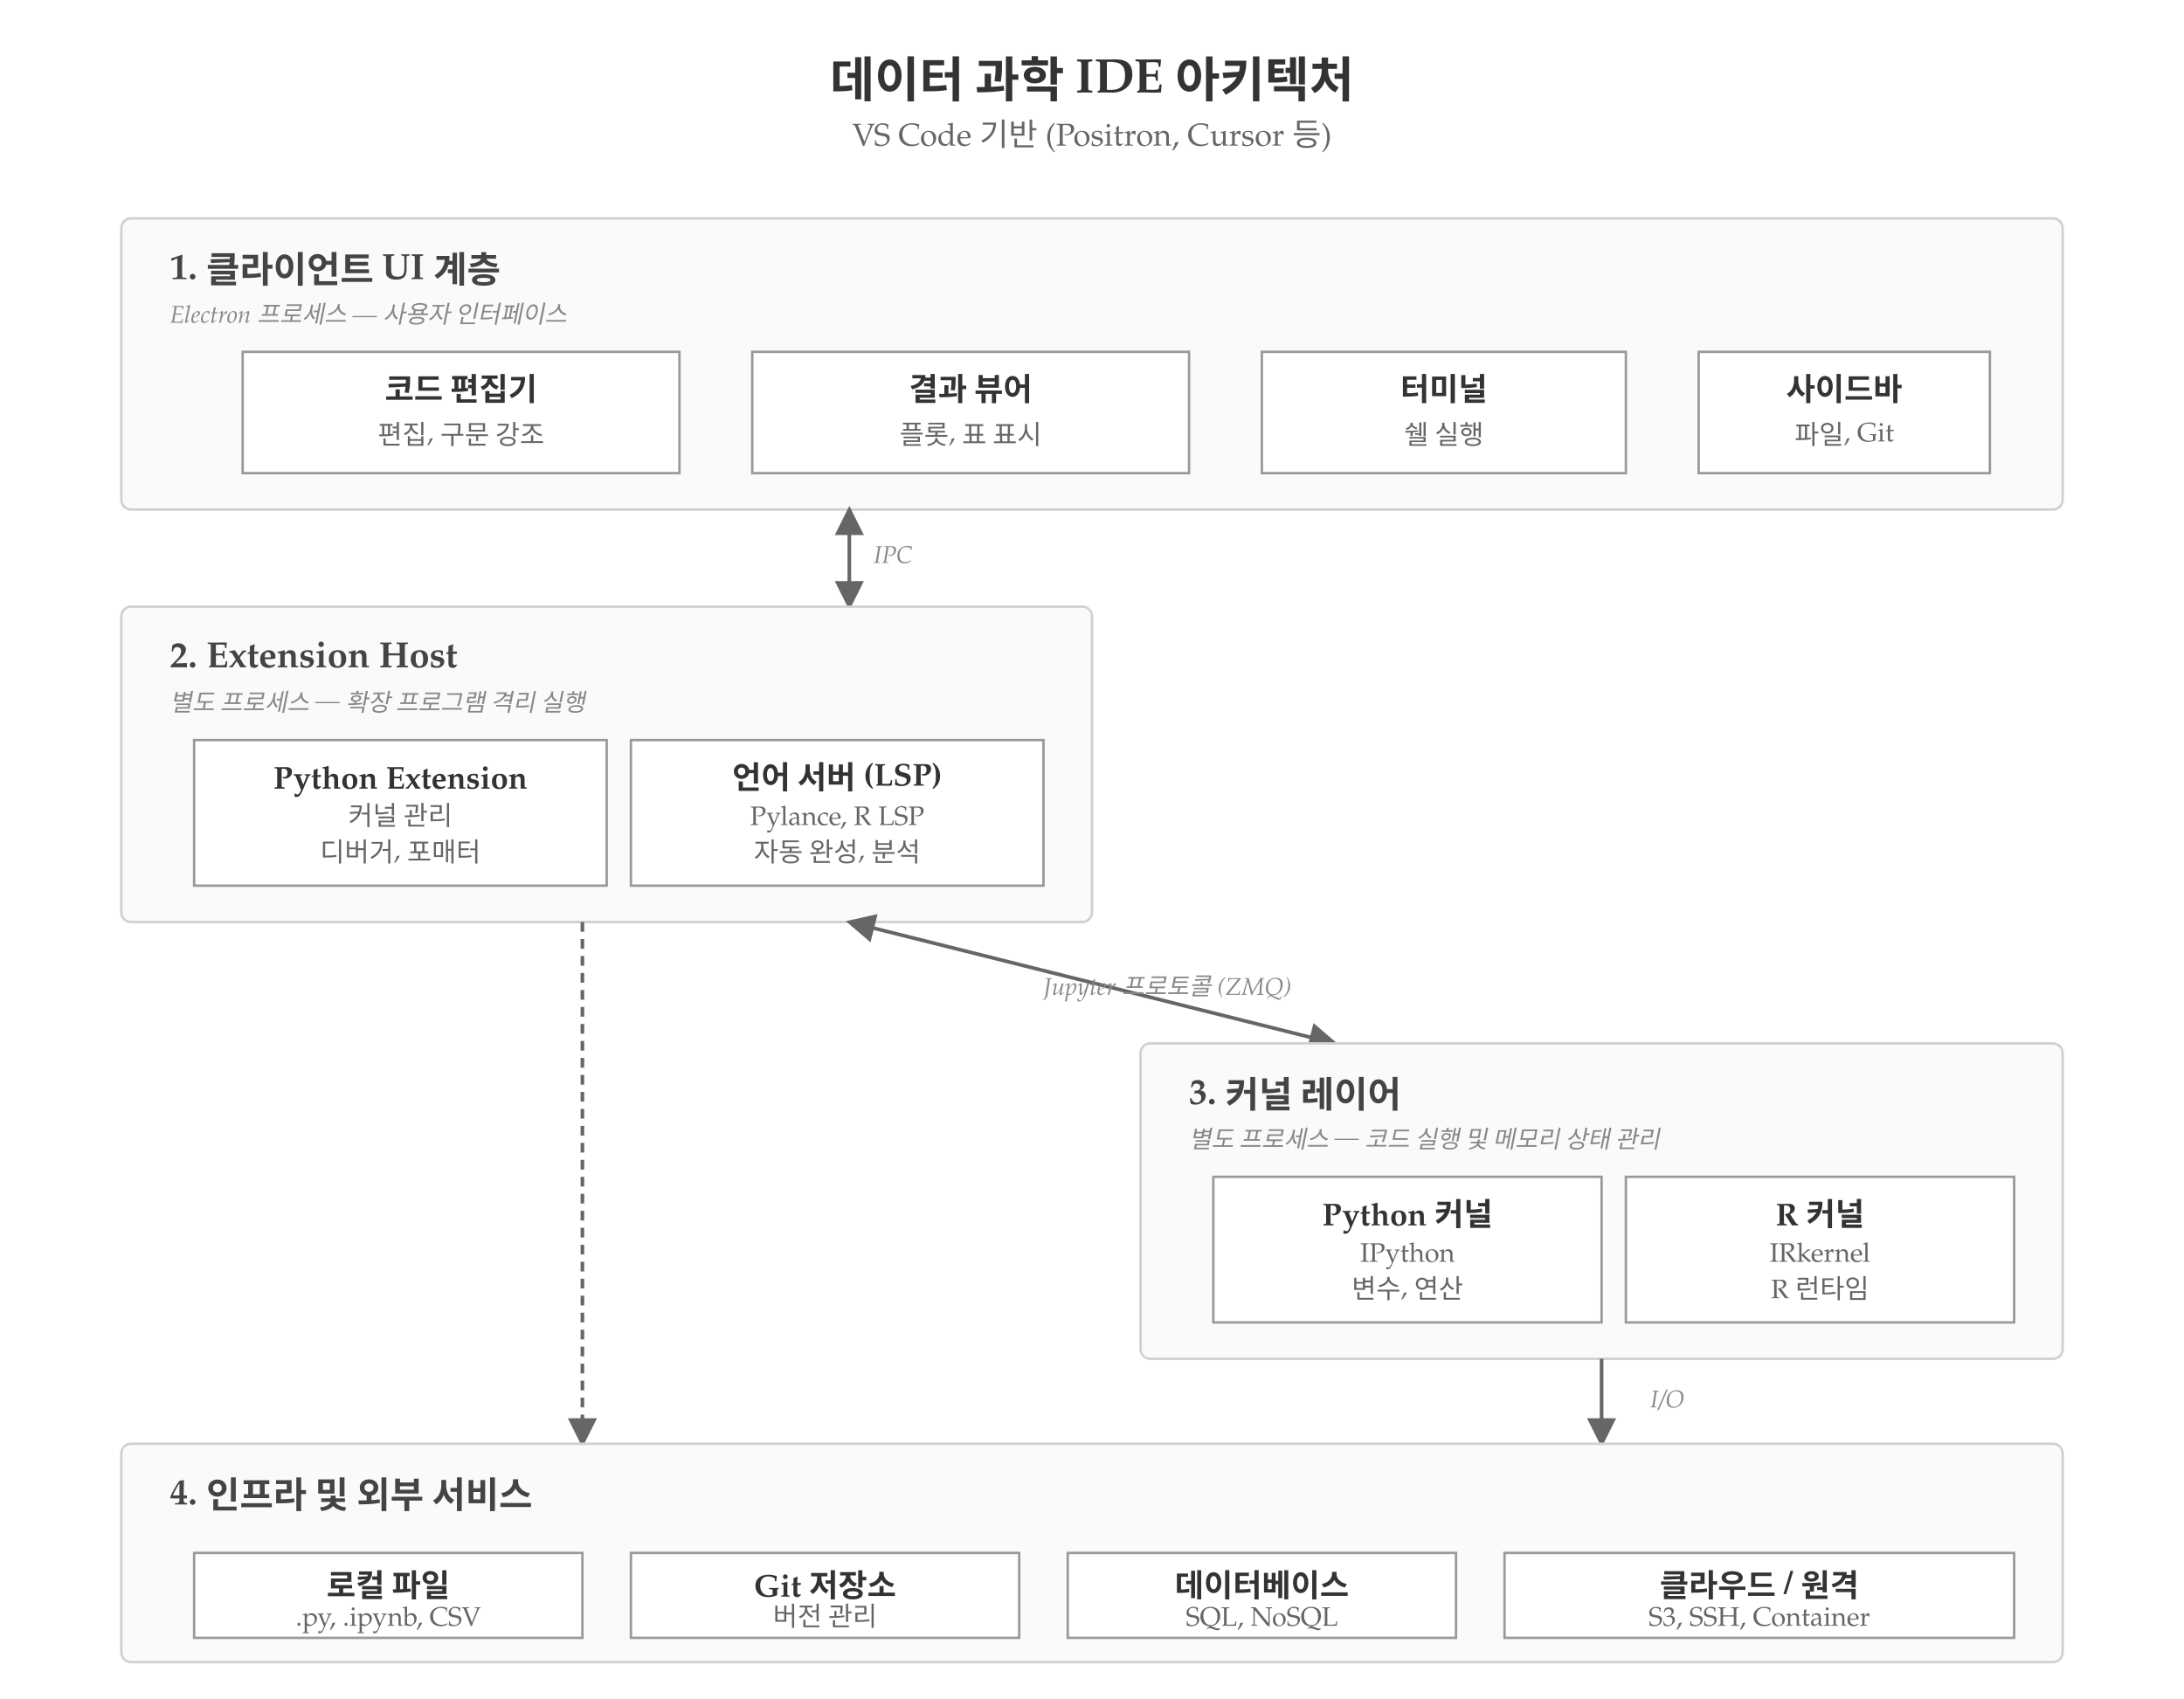
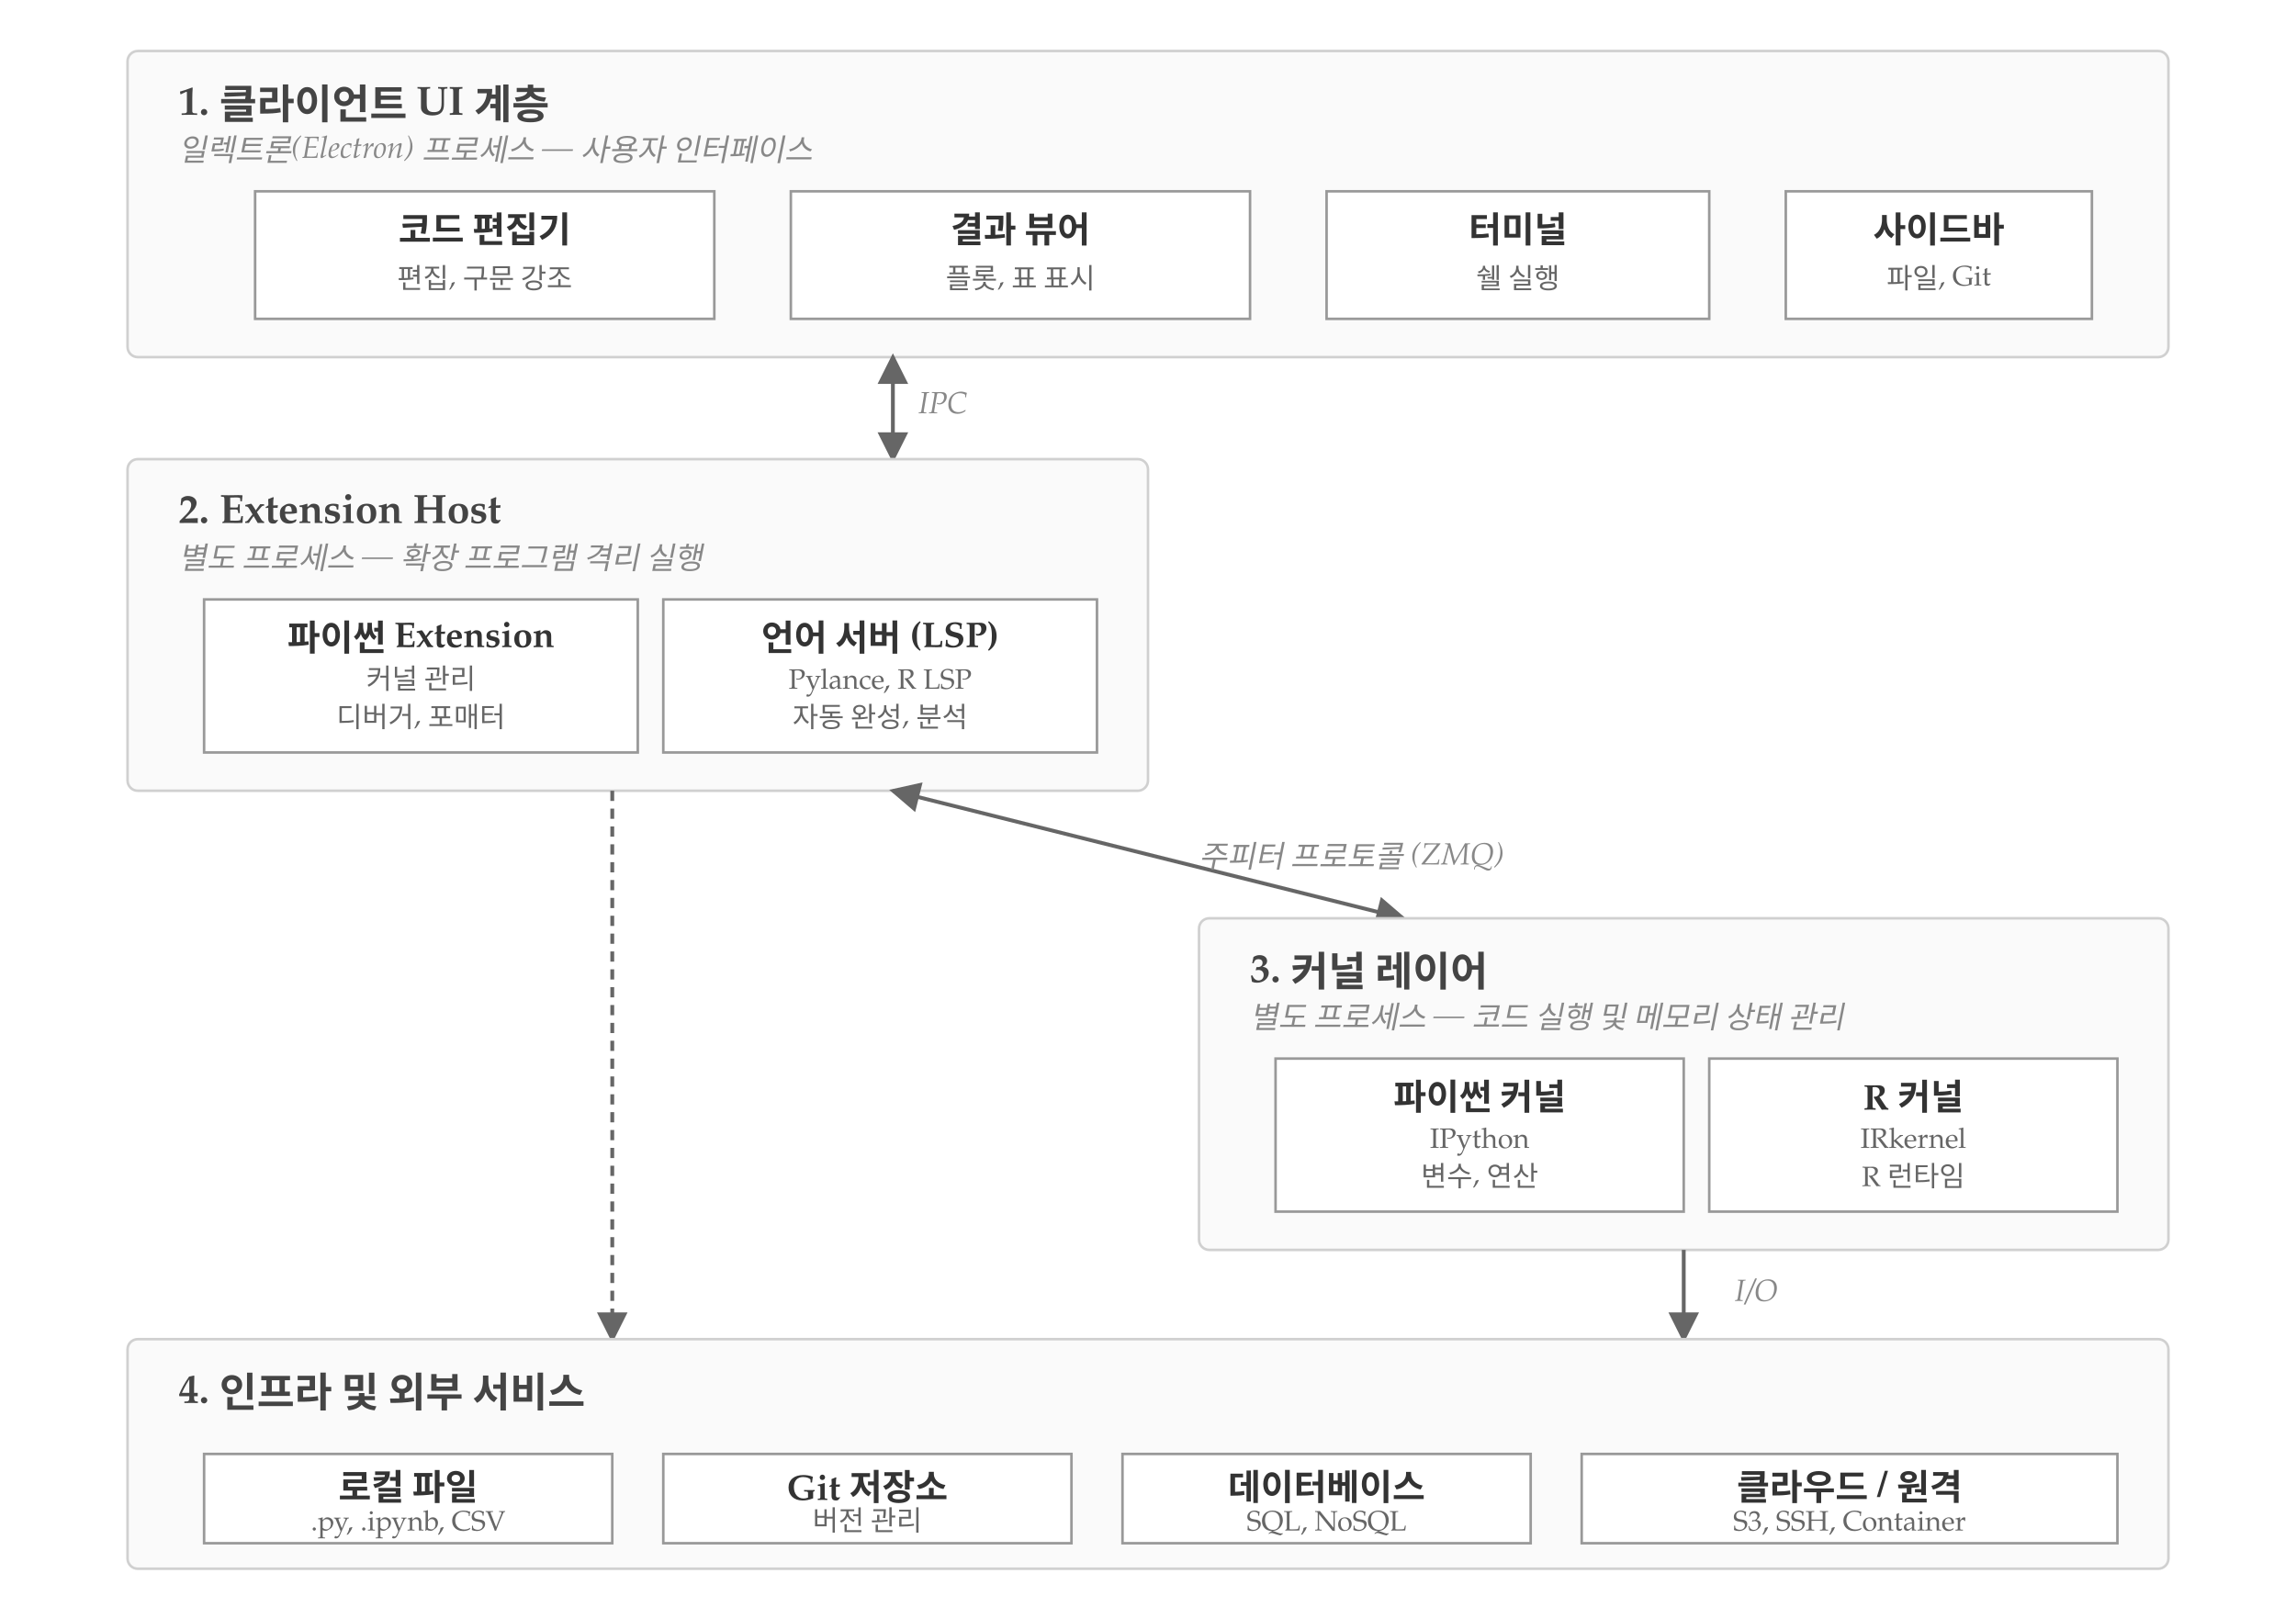
- <svg xmlns="http://www.w3.org/2000/svg" viewBox="0 0 900 700">
+ <svg xmlns="http://www.w3.org/2000/svg" viewBox="0 70 900 630">
  <defs>
    <style>
      /* Tufte Style: Grayscale, Serif font, minimal decoration */
      .tufte-text { font-family: Palatino, 'Book Antiqua', Georgia, serif; fill: #333; }
      .title { font-size: 20px; font-weight: bold; }
      .subtitle { font-size: 13px; fill: #666; }
-       .h2 { font-size: 15px; font-weight: bold; fill: #444; }
-       .label { font-size: 13px; font-weight: 600; }
+       .h2 { font-size: 16px; font-weight: bold; fill: #444; }
+       .label { font-size: 14px; font-weight: 600; }
      .detail { font-size: 11px; fill: #666; }
-       .note { font-size: 10px; fill: #888; font-style: italic; }
+       .note { font-size: 12px; fill: #888; font-style: italic; }
      .zone-bg { fill: #fafafa; stroke: #d0d0d0; stroke-width: 1; }
      .sub-module { fill: #fff; stroke: #999; stroke-width: 1; }
      .flow-line { fill: none; stroke: #666; stroke-width: 1.5; marker-end: url(#arrow); }
      .flow-bidir { fill: none; stroke: #666; stroke-width: 1.5; marker-start: url(#arrow-back); marker-end: url(#arrow); }
      .flow-dashed { stroke-dasharray: 4,3; }
    </style>
    <marker id="arrow" markerWidth="8" markerHeight="8" refX="7" refY="4" orient="auto">
      <path d="M 0 0 L 8 4 L 0 8 z" fill="#666" />
    </marker>
    <marker id="arrow-back" markerWidth="8" markerHeight="8" refX="1" refY="4" orient="auto">
      <path d="M 8 0 L 0 4 L 8 8 z" fill="#666" />
    </marker>
  </defs>
  <rect x="0" y="0" width="900" height="700" fill="#ffffff" />
-   <text x="450" y="40" text-anchor="middle" class="tufte-text title">데이터 과학 IDE 아키텍처</text>
-   <text x="450" y="60" text-anchor="middle" class="tufte-text subtitle">VS Code 기반 (Positron, Cursor 등)</text>
  <rect x="50" y="90" width="800" height="120" rx="4" class="zone-bg" />
  <text x="70" y="115" class="tufte-text h2">1. 클라이언트 UI 계층</text>
-   <text x="70" y="133" class="tufte-text note">Electron 프로세스 — 사용자 인터페이스</text>
+   <text x="70" y="133" class="tufte-text note">일렉트론(Electron) 프로세스 — 사용자 인터페이스</text>
  <rect x="100" y="145" width="180" height="50" class="sub-module" />
  <text x="190" y="165" text-anchor="middle" class="tufte-text label">코드 편집기</text>
  <text x="190" y="183" text-anchor="middle" class="tufte-text detail">편집, 구문 강조</text>
  <rect x="310" y="145" width="180" height="50" class="sub-module" />
  <text x="400" y="165" text-anchor="middle" class="tufte-text label">결과 뷰어</text>
  <text x="400" y="183" text-anchor="middle" class="tufte-text detail">플롯, 표 표시</text>
  <rect x="520" y="145" width="150" height="50" class="sub-module" />
  <text x="595" y="165" text-anchor="middle" class="tufte-text label">터미널</text>
  <text x="595" y="183" text-anchor="middle" class="tufte-text detail">쉘 실행</text>
  <rect x="700" y="145" width="120" height="50" class="sub-module" />
  <text x="760" y="165" text-anchor="middle" class="tufte-text label">사이드바</text>
  <text x="760" y="183" text-anchor="middle" class="tufte-text detail">파일, Git</text>
  <path d="M 350 210 L 350 250" class="flow-bidir" />
  <text x="360" y="232" class="tufte-text note">IPC</text>
  <rect x="50" y="250" width="400" height="130" rx="4" class="zone-bg" />
  <text x="70" y="275" class="tufte-text h2">2. Extension Host</text>
  <text x="70" y="293" class="tufte-text note">별도 프로세스 — 확장 프로그램 격리 실행</text>
  <rect x="80" y="305" width="170" height="60" class="sub-module" />
-   <text x="165" y="325" text-anchor="middle" class="tufte-text label">Python Extension</text>
+   <text x="165" y="325" text-anchor="middle" class="tufte-text label">파이썬 Extension</text>
  <text x="165" y="340" text-anchor="middle" class="tufte-text detail">커널 관리</text>
  <text x="165" y="355" text-anchor="middle" class="tufte-text detail">디버거, 포매터</text>
  <rect x="260" y="305" width="170" height="60" class="sub-module" />
  <text x="345" y="325" text-anchor="middle" class="tufte-text label">언어 서버 (LSP)</text>
  <text x="345" y="340" text-anchor="middle" class="tufte-text detail">Pylance, R LSP</text>
  <text x="345" y="355" text-anchor="middle" class="tufte-text detail">자동 완성, 분석</text>
  <path d="M 350 380 L 550 430" class="flow-bidir" />
-   <text x="430" y="410" class="tufte-text note">Jupyter 프로토콜 (ZMQ)</text>
+   <text x="470" y="410" class="tufte-text note">주피터 프로토콜 (ZMQ)</text>
  <rect x="470" y="430" width="380" height="130" rx="4" class="zone-bg" />
  <text x="490" y="455" class="tufte-text h2">3. 커널 레이어</text>
  <text x="490" y="473" class="tufte-text note">별도 프로세스 — 코드 실행 및 메모리 상태 관리</text>
  <rect x="500" y="485" width="160" height="60" class="sub-module" />
-   <text x="580" y="505" text-anchor="middle" class="tufte-text label">Python 커널</text>
+   <text x="580" y="505" text-anchor="middle" class="tufte-text label">파이썬 커널</text>
  <text x="580" y="520" text-anchor="middle" class="tufte-text detail">IPython</text>
  <text x="580" y="535" text-anchor="middle" class="tufte-text detail">변수, 연산</text>
  <rect x="670" y="485" width="160" height="60" class="sub-module" />
  <text x="750" y="505" text-anchor="middle" class="tufte-text label">R 커널</text>
  <text x="750" y="520" text-anchor="middle" class="tufte-text detail">IRkernel</text>
  <text x="750" y="535" text-anchor="middle" class="tufte-text detail">R 런타임</text>
  <path d="M 240 380 L 240 595" class="flow-line flow-dashed" />
  <path d="M 660 560 L 660 595" class="flow-line" />
  <text x="680" y="580" class="tufte-text note">I/O</text>
  <rect x="50" y="595" width="800" height="90" rx="4" class="zone-bg" />
  <text x="70" y="620" class="tufte-text h2">4. 인프라 및 외부 서비스</text>
  <rect x="80" y="640" width="160" height="35" class="sub-module" />
  <text x="160" y="658" text-anchor="middle" class="tufte-text label">로컬 파일</text>
  <text x="160" y="670" text-anchor="middle" class="tufte-text detail">.py, .ipynb, CSV</text>
  <rect x="260" y="640" width="160" height="35" class="sub-module" />
  <text x="340" y="658" text-anchor="middle" class="tufte-text label">Git 저장소</text>
  <text x="340" y="670" text-anchor="middle" class="tufte-text detail">버전 관리</text>
  <rect x="440" y="640" width="160" height="35" class="sub-module" />
  <text x="520" y="658" text-anchor="middle" class="tufte-text label">데이터베이스</text>
  <text x="520" y="670" text-anchor="middle" class="tufte-text detail">SQL, NoSQL</text>
  <rect x="620" y="640" width="210" height="35" class="sub-module" />
  <text x="725" y="658" text-anchor="middle" class="tufte-text label">클라우드 / 원격</text>
  <text x="725" y="670" text-anchor="middle" class="tufte-text detail">S3, SSH, Container</text>
</svg>
